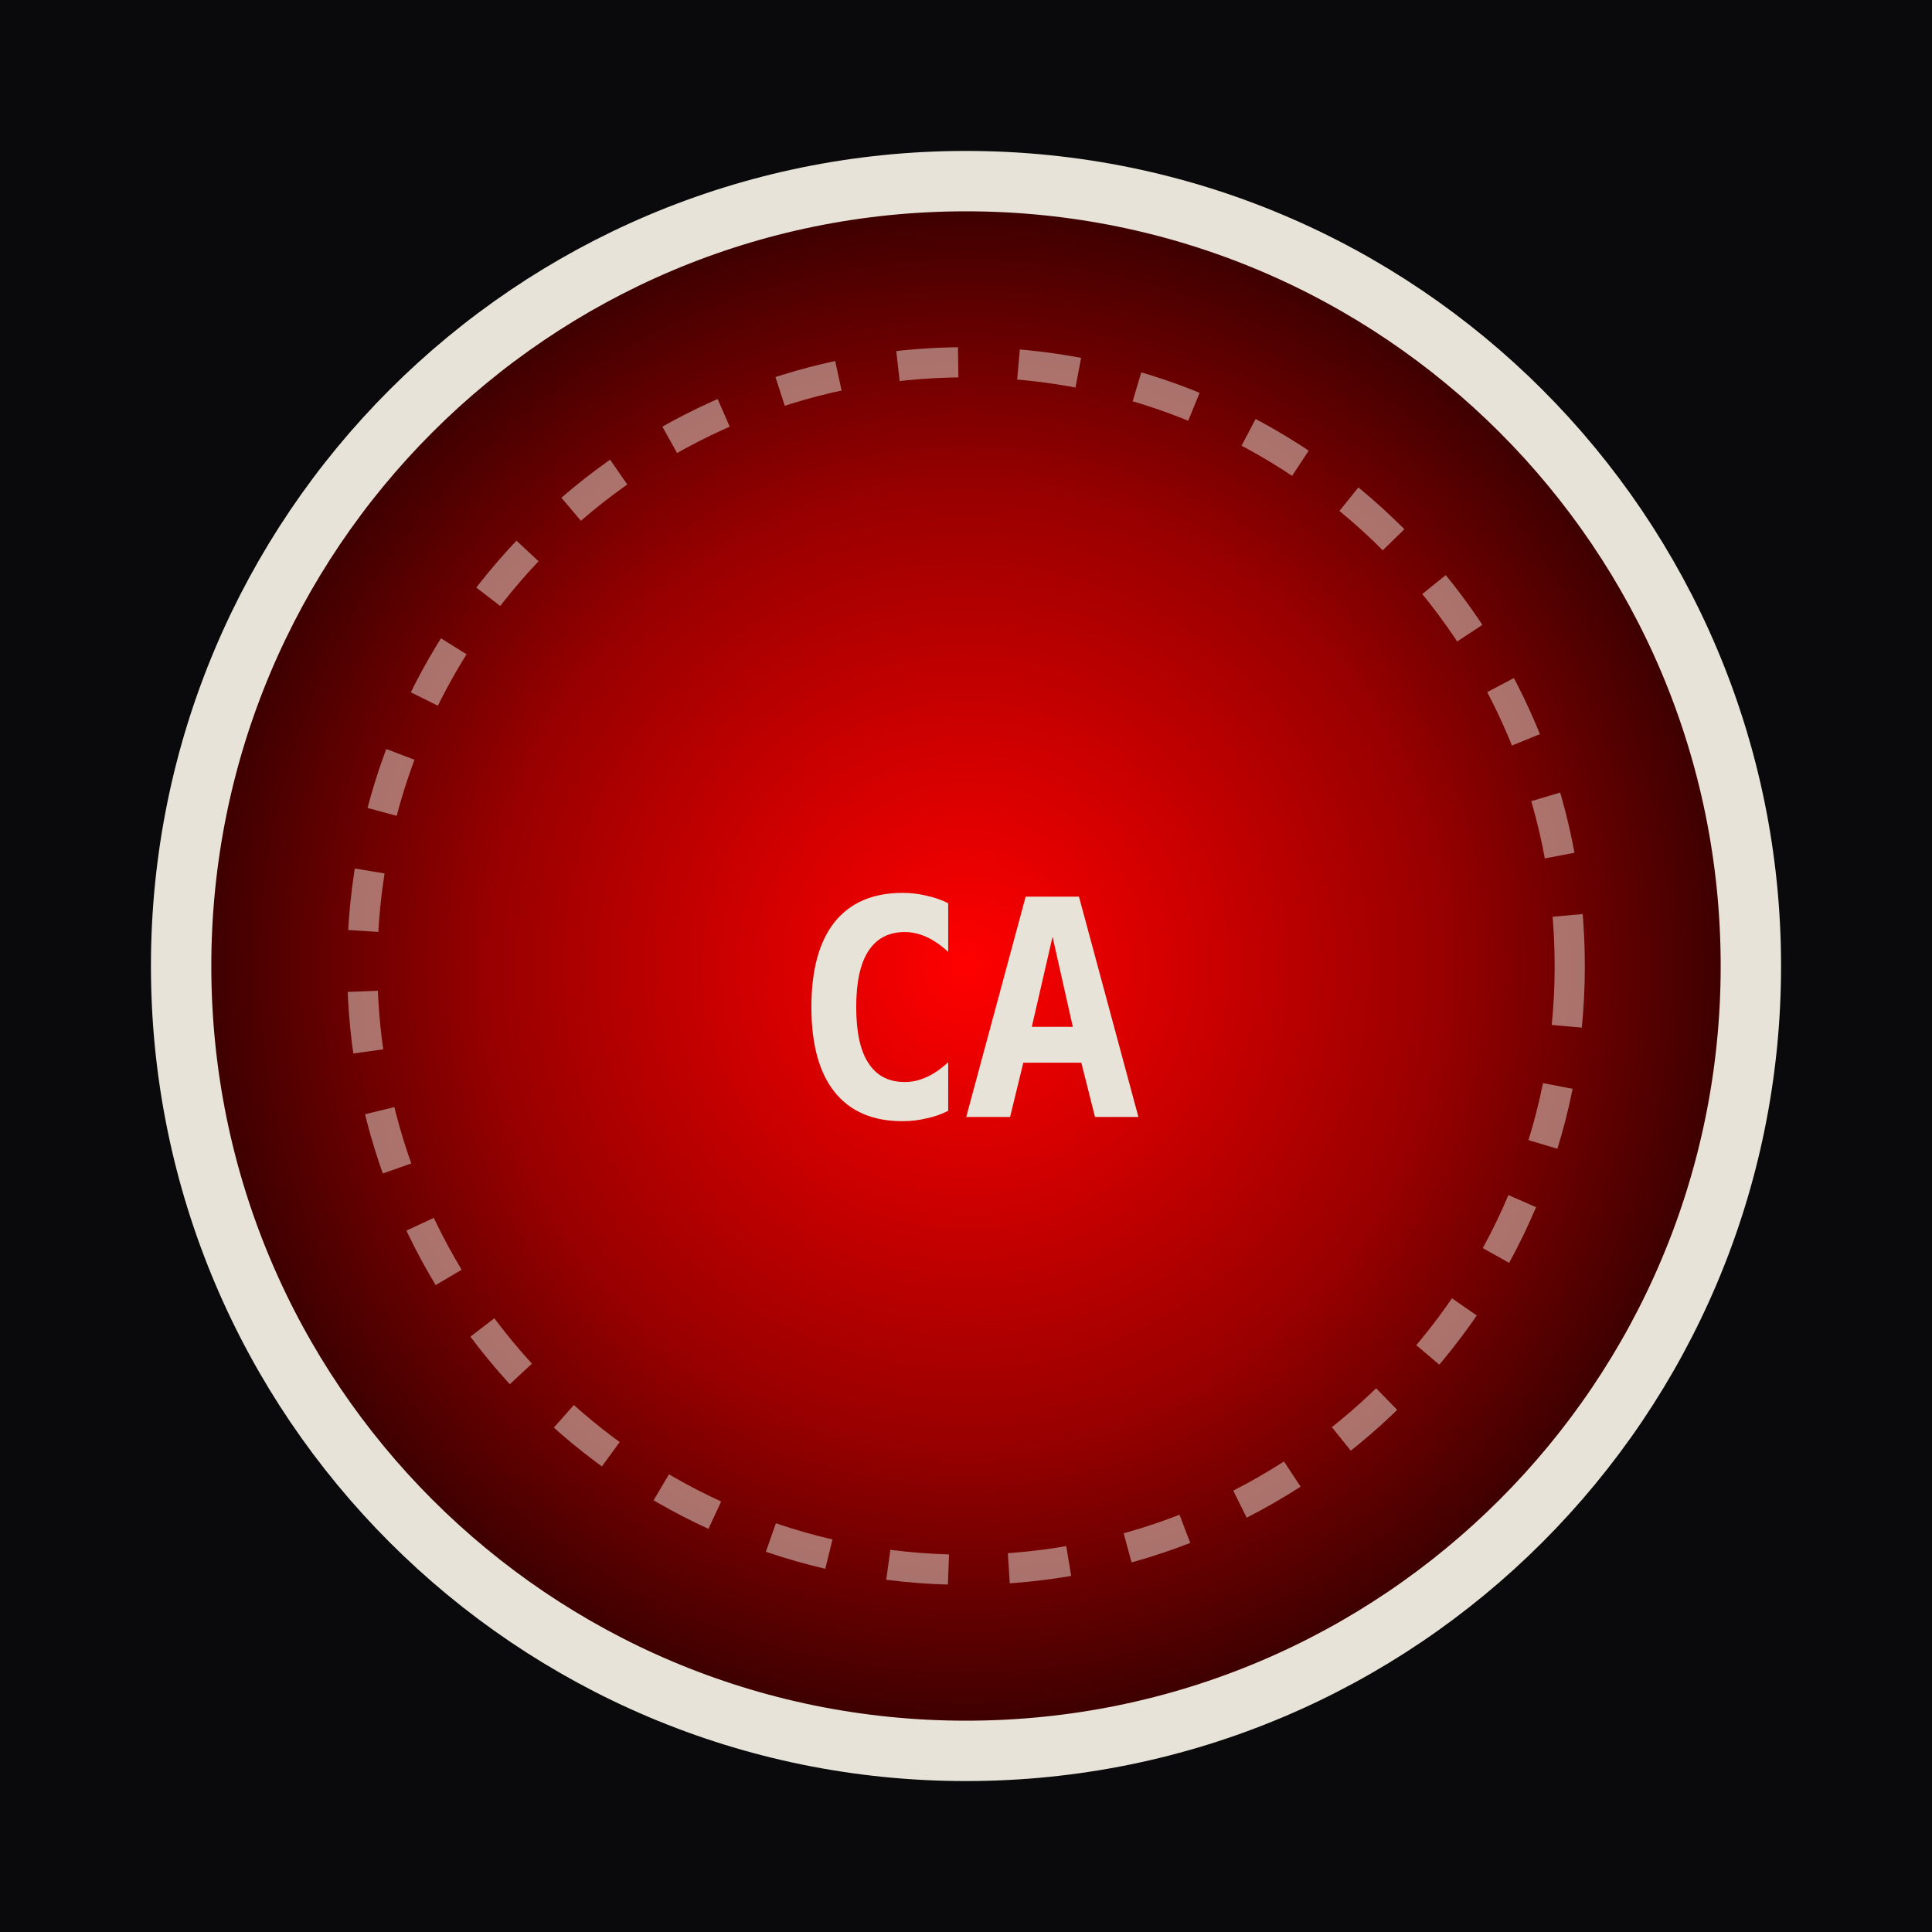
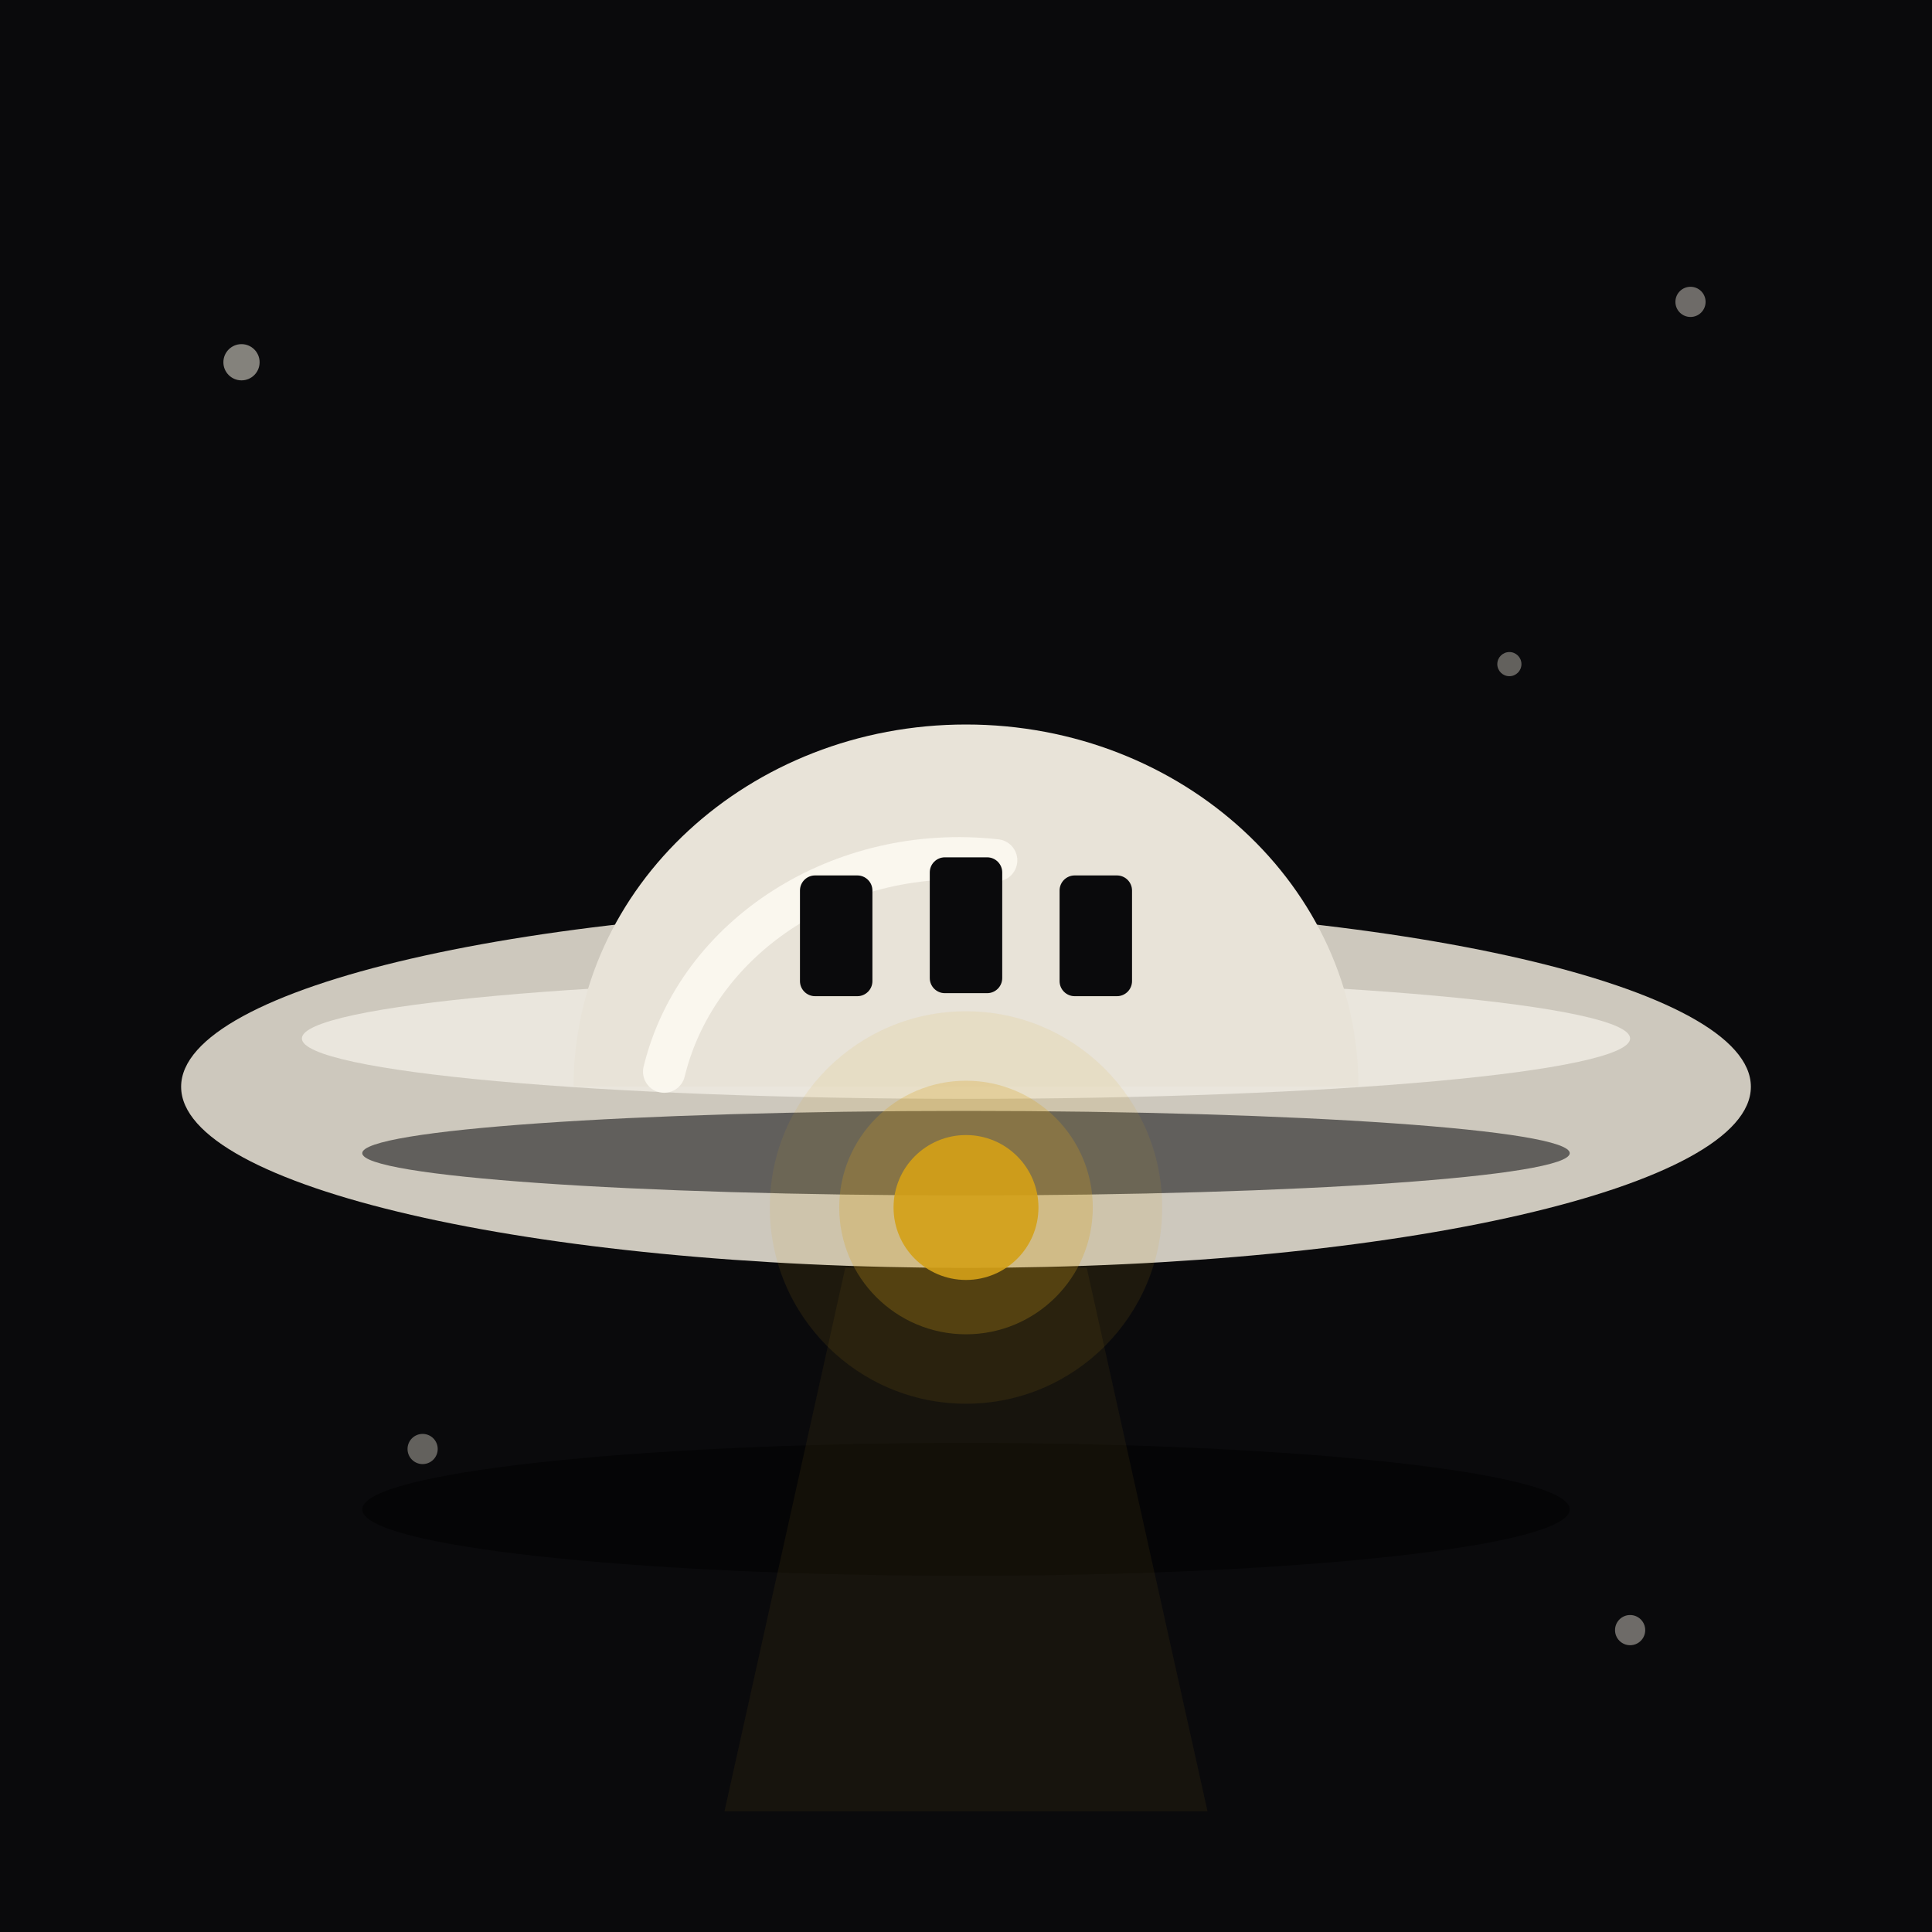
- <svg xmlns="http://www.w3.org/2000/svg" viewBox="0 0 64 64">
-   <defs>
-     <radialGradient id="g" cx="50%" cy="50%" r="50%">
-       <stop offset="0%" stop-color="#ff0000" />
-       <stop offset="60%" stop-color="#990000" />
-       <stop offset="100%" stop-color="#330000" />
-     </radialGradient>
-   </defs>
+ <svg xmlns="http://www.w3.org/2000/svg" viewBox="0 0 64 64" role="img" aria-label="realufo.org — classic-disk UFO">
  <rect width="64" height="64" fill="#0a0a0c" />
-   <circle cx="32" cy="32" r="26" fill="url(#g)" stroke="#e8e3d8" stroke-width="2" />
-   <circle cx="32" cy="32" r="20" fill="none" stroke="#e8e3d8" stroke-width="1" stroke-dasharray="2 2" opacity="0.5" />
-   <text x="32" y="37" font-family="ui-monospace,Consolas,monospace" font-size="10" font-weight="700" text-anchor="middle" fill="#e8e3d8" letter-spacing="-0.3">CA</text>
+   <circle cx="8" cy="12" r="0.6" fill="#e8e3d8" opacity="0.55" />
+   <circle cx="56" cy="10" r="0.5" fill="#e8e3d8" opacity="0.45" />
+   <circle cx="50" cy="22" r="0.4" fill="#e8e3d8" opacity="0.4" />
+   <circle cx="14" cy="48" r="0.5" fill="#e8e3d8" opacity="0.4" />
+   <circle cx="54" cy="54" r="0.5" fill="#e8e3d8" opacity="0.45" />
+   <ellipse cx="32" cy="50" rx="20" ry="2.2" fill="#000" opacity="0.5" />
+   <path d="M 8 36 Q 32 48 56 36 Q 32 41 8 36 Z" fill="#1a1a20" />
+   <ellipse cx="32" cy="36" rx="26" ry="6" fill="#cdc8bd" />
+   <ellipse cx="32" cy="34.4" rx="22" ry="2" fill="#fdfaf2" opacity="0.6" />
+   <ellipse cx="32" cy="38.2" rx="20" ry="1.4" fill="#0a0a0c" opacity="0.55" />
+   <path d="M 19 36 A 13 12 0 0 1 45 36 Z" fill="#e8e3d8" />
+   <path d="M 22 35.5 A 10 9 0 0 1 33 28.5" stroke="#fdfaf2" stroke-width="1.4" fill="none" stroke-linecap="round" opacity="0.85" />
+   <rect x="26.5" y="29" width="2.4" height="4" rx="0.5" fill="#0a0a0c" />
+   <rect x="30.8" y="28.4" width="2.4" height="4.5" rx="0.5" fill="#0a0a0c" />
+   <rect x="35.1" y="29" width="2.4" height="4" rx="0.5" fill="#0a0a0c" />
+   <circle cx="32" cy="40" r="2.4" fill="#d4a017" opacity="0.9" />
+   <circle cx="32" cy="40" r="4.2" fill="#d4a017" opacity="0.25" />
+   <circle cx="32" cy="40" r="6.5" fill="#d4a017" opacity="0.1" />
+   <path d="M 28 42 L 24 60 L 40 60 L 36 42 Z" fill="#d4a017" opacity="0.07" />
</svg>
